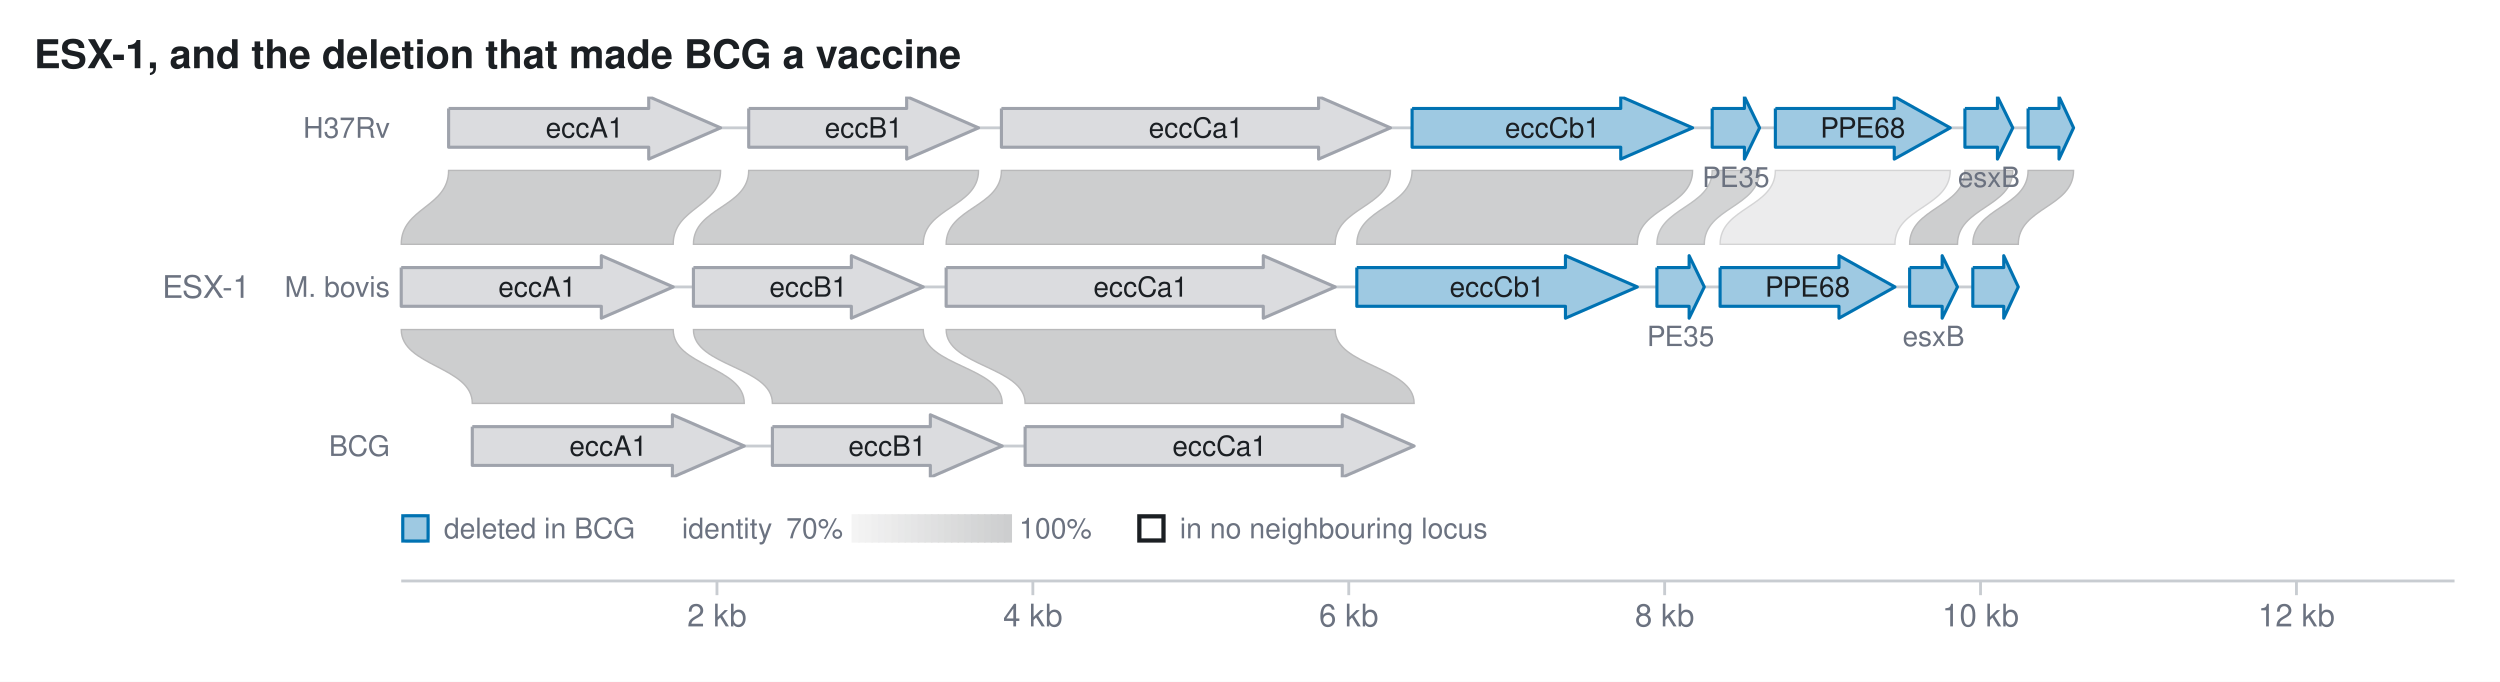
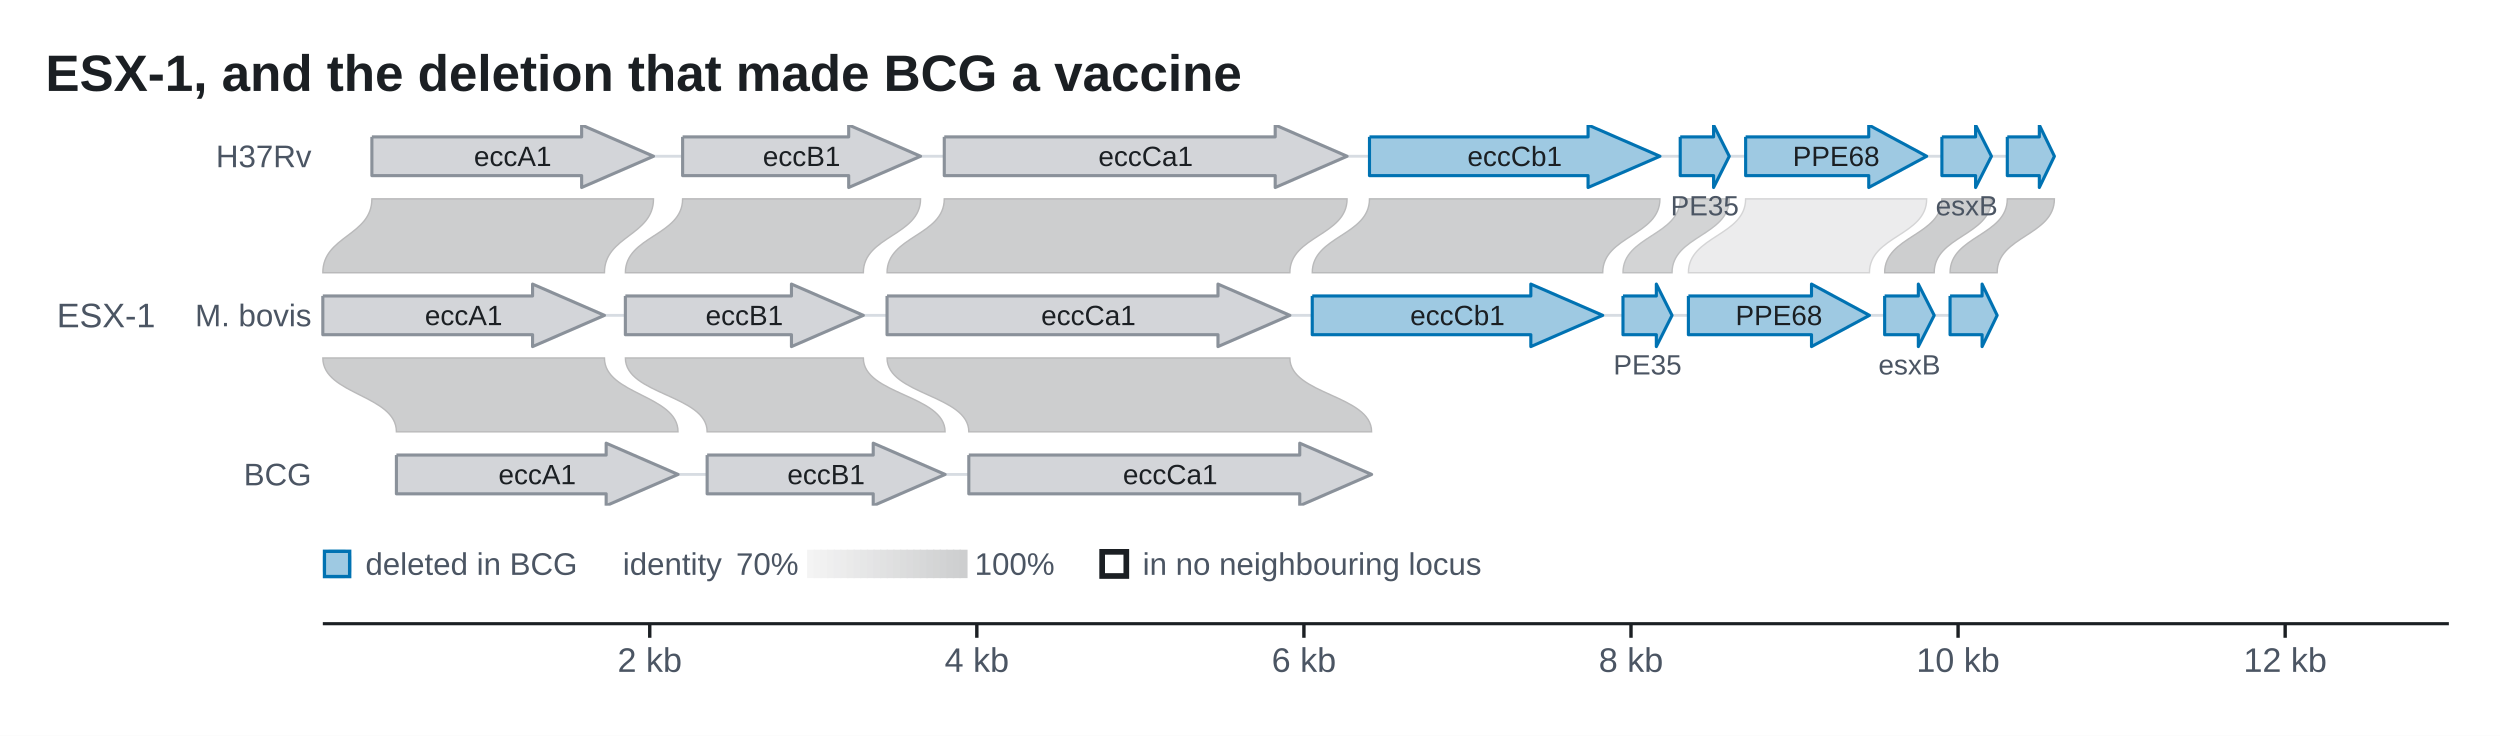
- <svg xmlns="http://www.w3.org/2000/svg" width="880" height="240" viewBox="0 0 880 240" font-family="Helvetica, Arial, sans-serif" role="img" aria-labelledby="karyon-title karyon-desc">
+ <svg xmlns="http://www.w3.org/2000/svg" width="880" height="259" viewBox="0 0 880 259" font-family="Liberation Sans, Arial, Helvetica, sans-serif" role="img" aria-labelledby="karyon-title karyon-desc">
  <defs>
    <clipPath id="karyon-clip-0">
-       <rect x="96" y="34" width="768" height="134" />
+       <rect x="64.68" y="44" width="797.32" height="134" />
    </clipPath>
    <clipPath id="karyon-clip-1">
-       <rect x="141.23" y="178" width="722.77" height="16" />
+       <rect x="113.633" y="190" width="748.367" height="17" />
    </clipPath>
    <clipPath id="karyon-clip-2">
-       <rect x="141.23" y="204" width="722.77" height="26" />
+       <rect x="113.633" y="219" width="748.367" height="26" />
    </clipPath>
  </defs>
-   <rect x="0" y="0" width="880" height="240" fill="#ffffff" />
-   <text x="12" y="24" fill="#1b1f23" font-size="14" text-anchor="start" font-weight="bold">ESX-1, and the deletion that made BCG a vaccine</text>
-   <text x="88" y="104.85" fill="#6b7280" font-size="11" text-anchor="end">ESX-1</text>
+   <rect x="0" y="0" width="880" height="259" fill="#ffffff" />
+   <text x="16" y="32" fill="#1b1f23" font-size="18" text-anchor="start" font-weight="bold">ESX-1, and the deletion that made BCG a vaccine</text>
+   <text x="54.68" y="115.2" fill="#4b5563" font-size="12" text-anchor="end">ESX-1</text>
  <g clip-path="url(#karyon-clip-0)">
    <g>
-       <path d="M157.909 60L253.649 60C253.649 73 236.969 73 236.969 86L141.23 86C141.23 73 157.909 73 157.909 60Z" fill="#cdcecf" />
-       <path d="M157.909 60L253.649 60C253.649 73 236.969 73 236.969 86L141.23 86C141.23 73 157.909 73 157.909 60Z" fill="none" stroke="#b9b9ba" stroke-width="0.5" />
-     </g>
-     <g>
-       <path d="M263.545 60L344.44 60C344.44 73 324.98 73 324.98 86L244.086 86C244.086 73 263.545 73 263.545 60Z" fill="#cdcecf" />
-       <path d="M263.545 60L344.44 60C344.44 73 324.98 73 324.98 86L244.086 86C244.086 73 263.545 73 263.545 60Z" fill="none" stroke="#b9b9ba" stroke-width="0.5" />
-     </g>
-     <g>
-       <path d="M352.501 60L489.438 60C489.438 73 469.979 73 469.979 86L333.042 86C333.042 73 352.501 73 352.501 60Z" fill="#cdcecf" />
-       <path d="M352.501 60L489.438 60C489.438 73 469.979 73 469.979 86L333.042 86C333.042 73 352.501 73 352.501 60Z" fill="none" stroke="#b9b9ba" stroke-width="0.5" />
-     </g>
-     <g>
-       <path d="M497.055 60L595.797 60C595.797 73 576.338 73 576.338 86L477.596 86C477.596 73 497.055 73 497.055 60Z" fill="#cecfd0" />
-       <path d="M497.055 60L595.797 60C595.797 73 576.338 73 576.338 86L477.596 86C477.596 73 497.055 73 497.055 60Z" fill="none" stroke="#b9babb" stroke-width="0.5" />
-     </g>
-     <g>
-       <path d="M602.691 60L619.37 60C619.37 73 599.911 73 599.911 86L583.232 86C583.232 73 602.691 73 602.691 60Z" fill="#d3d4d5" />
-       <path d="M602.691 60L619.37 60C619.37 73 599.911 73 599.911 86L583.232 86C583.232 73 602.691 73 602.691 60Z" fill="none" stroke="#bebfc0" stroke-width="0.5" />
-     </g>
-     <g>
-       <path d="M624.93 60L686.477 60C686.477 73 667.017 73 667.017 86L605.471 86C605.471 73 624.93 73 624.93 60Z" fill="#ececed" />
-       <path d="M624.93 60L686.477 60C686.477 73 667.017 73 667.017 86L605.471 86C605.471 73 624.93 73 624.93 60Z" fill="none" stroke="#d4d4d5" stroke-width="0.5" />
-     </g>
-     <g>
-       <path d="M691.647 60L708.493 60C708.493 73 689.034 73 689.034 86L672.188 86C672.188 73 691.647 73 691.647 60Z" fill="#cdcecf" />
-       <path d="M691.647 60L708.493 60C708.493 73 689.034 73 689.034 86L672.188 86C672.188 73 691.647 73 691.647 60Z" fill="none" stroke="#b9b9ba" stroke-width="0.5" />
-     </g>
-     <g>
-       <path d="M713.886 60L729.898 60C729.898 73 710.439 73 710.439 86L694.427 86C694.427 73 713.886 73 713.886 60Z" fill="#cdcecf" />
-       <path d="M713.886 60L729.898 60C729.898 73 710.439 73 710.439 86L694.427 86C694.427 73 713.886 73 713.886 60Z" fill="none" stroke="#b9b9ba" stroke-width="0.5" />
-     </g>
-     <g>
-       <path d="M141.23 116L236.969 116C236.969 129 261.988 129 261.988 142L166.249 142C166.249 129 141.23 129 141.23 116Z" fill="#cdcecf" />
-       <path d="M141.23 116L236.969 116C236.969 129 261.988 129 261.988 142L166.249 142C166.249 129 141.23 129 141.23 116Z" fill="none" stroke="#b9b9ba" stroke-width="0.5" />
-     </g>
-     <g>
-       <path d="M244.086 116L324.98 116C324.98 129 352.779 129 352.779 142L271.885 142C271.885 129 244.086 129 244.086 116Z" fill="#cdcecf" />
-       <path d="M244.086 116L324.98 116C324.98 129 352.779 129 352.779 142L271.885 142C271.885 129 244.086 129 244.086 116Z" fill="none" stroke="#b9b9ba" stroke-width="0.5" />
-     </g>
-     <g>
-       <path d="M333.042 116L469.979 116C469.979 129 497.778 129 497.778 142L360.841 142C360.841 129 333.042 129 333.042 116Z" fill="#cdcecf" />
-       <path d="M333.042 116L469.979 116C469.979 129 497.778 129 497.778 142L360.841 142C360.841 129 333.042 129 333.042 116Z" fill="none" stroke="#b9b9ba" stroke-width="0.5" />
-     </g>
-     <line x1="157.909" y1="45" x2="729.898" y2="45" stroke="#c8ccd1" stroke-width="1" />
-     <g>
-       <polygon points="157.909,38.18 228.349,38.18 228.349,34 253.649,45 228.349,56 228.349,51.82 157.909,51.82" fill="#dbdcdf" />
-       <polyline points="157.909,38.18 228.349,38.18 228.349,34 253.649,45 228.349,56 228.349,51.82 157.909,51.82 157.909,38.18" fill="none" stroke="#9fa3ac" stroke-width="1.1" stroke-linejoin="round" />
-       <text x="205.779" y="48.437" fill="#1b1f23" font-size="9.821" text-anchor="middle">eccA1</text>
-     </g>
-     <g>
-       <polygon points="263.545,38.18 319.14,38.18 319.14,34 344.44,45 319.14,56 319.14,51.82 263.545,51.82" fill="#dbdcdf" />
-       <polyline points="263.545,38.18 319.14,38.18 319.14,34 344.44,45 319.14,56 319.14,51.82 263.545,51.82 263.545,38.18" fill="none" stroke="#9fa3ac" stroke-width="1.1" stroke-linejoin="round" />
-       <text x="303.992" y="48.437" fill="#1b1f23" font-size="9.821" text-anchor="middle">eccB1</text>
-     </g>
-     <g>
-       <polygon points="352.501,38.18 464.138,38.18 464.138,34 489.438,45 464.138,56 464.138,51.82 352.501,51.82" fill="#dbdcdf" />
-       <polyline points="352.501,38.18 464.138,38.18 464.138,34 489.438,45 464.138,56 464.138,51.82 352.501,51.82 352.501,38.18" fill="none" stroke="#9fa3ac" stroke-width="1.1" stroke-linejoin="round" />
-       <text x="420.97" y="48.437" fill="#1b1f23" font-size="9.821" text-anchor="middle">eccCa1</text>
-     </g>
-     <g>
-       <polygon points="497.055,38.18 570.497,38.18 570.497,34 595.797,45 570.497,56 570.497,51.82 497.055,51.82" fill="#9ec9e2" />
-       <polyline points="497.055,38.18 570.497,38.18 570.497,34 595.797,45 570.497,56 570.497,51.82 497.055,51.82 497.055,38.18" fill="none" stroke="#0072b2" stroke-width="1.1" stroke-linejoin="round" />
-       <text x="546.426" y="48.437" fill="#1b1f23" font-size="9.821" text-anchor="middle">eccCb1</text>
-     </g>
-     <g>
-       <polygon points="602.691,38.18 614.033,38.18 614.033,34 619.37,45 614.033,56 614.033,51.82 602.691,51.82" fill="#9ec9e2" />
-       <polyline points="602.691,38.18 614.033,38.18 614.033,34 619.37,45 614.033,56 614.033,51.82 602.691,51.82 602.691,38.18" fill="none" stroke="#0072b2" stroke-width="1.1" stroke-linejoin="round" />
-       <text x="611.031" y="65.821" fill="#6b7280" font-size="9.821" text-anchor="middle">PE35</text>
-     </g>
-     <g>
-       <polygon points="624.93,38.18 666.782,38.18 666.782,34 686.477,45 666.782,56 666.782,51.82 624.93,51.82" fill="#9ec9e2" />
-       <polyline points="624.93,38.18 666.782,38.18 666.782,34 686.477,45 666.782,56 666.782,51.82 624.93,51.82 624.93,38.18" fill="none" stroke="#0072b2" stroke-width="1.1" stroke-linejoin="round" />
-       <text x="655.703" y="48.437" fill="#1b1f23" font-size="9.821" text-anchor="middle">PPE68</text>
-     </g>
-     <g>
-       <polygon points="691.647,38.18 703.103,38.18 703.103,34 708.493,45 703.103,56 703.103,51.82 691.647,51.82" fill="#9ec9e2" />
-       <polyline points="691.647,38.18 703.103,38.18 703.103,34 708.493,45 703.103,56 703.103,51.82 691.647,51.82 691.647,38.18" fill="none" stroke="#0072b2" stroke-width="1.1" stroke-linejoin="round" />
-       <text x="700.07" y="65.821" fill="#6b7280" font-size="9.821" text-anchor="middle">esxB</text>
-     </g>
-     <g>
-       <polygon points="713.886,38.18 724.774,38.18 724.774,34 729.898,45 724.774,56 724.774,51.82 713.886,51.82" fill="#9ec9e2" />
-       <polyline points="713.886,38.18 724.774,38.18 724.774,34 729.898,45 724.774,56 724.774,51.82 713.886,51.82 713.886,38.18" fill="none" stroke="#0072b2" stroke-width="1.1" stroke-linejoin="round" />
-     </g>
-     <text x="137.23" y="48.5" fill="#6b7280" font-size="10" text-anchor="end">H37Rv</text>
-     <line x1="141.23" y1="101" x2="710.439" y2="101" stroke="#c8ccd1" stroke-width="1" />
-     <g>
-       <polygon points="141.23,94.18 211.669,94.18 211.669,90 236.969,101 211.669,112 211.669,107.82 141.23,107.82" fill="#dbdcdf" />
-       <polyline points="141.23,94.18 211.669,94.18 211.669,90 236.969,101 211.669,112 211.669,107.82 141.23,107.82 141.23,94.18" fill="none" stroke="#9fa3ac" stroke-width="1.1" stroke-linejoin="round" />
-       <text x="189.1" y="104.437" fill="#1b1f23" font-size="9.821" text-anchor="middle">eccA1</text>
-     </g>
-     <g>
-       <polygon points="244.086,94.18 299.68,94.18 299.68,90 324.98,101 299.68,112 299.68,107.82 244.086,107.82" fill="#dbdcdf" />
-       <polyline points="244.086,94.18 299.68,94.18 299.68,90 324.98,101 299.68,112 299.68,107.82 244.086,107.82 244.086,94.18" fill="none" stroke="#9fa3ac" stroke-width="1.1" stroke-linejoin="round" />
-       <text x="284.533" y="104.437" fill="#1b1f23" font-size="9.821" text-anchor="middle">eccB1</text>
-     </g>
-     <g>
-       <polygon points="333.042,94.18 444.679,94.18 444.679,90 469.979,101 444.679,112 444.679,107.82 333.042,107.82" fill="#dbdcdf" />
-       <polyline points="333.042,94.18 444.679,94.18 444.679,90 469.979,101 444.679,112 444.679,107.82 333.042,107.82 333.042,94.18" fill="none" stroke="#9fa3ac" stroke-width="1.1" stroke-linejoin="round" />
-       <text x="401.511" y="104.437" fill="#1b1f23" font-size="9.821" text-anchor="middle">eccCa1</text>
-     </g>
-     <g>
-       <polygon points="477.596,94.18 551.038,94.18 551.038,90 576.338,101 551.038,112 551.038,107.82 477.596,107.82" fill="#9ec9e2" />
-       <polyline points="477.596,94.18 551.038,94.18 551.038,90 576.338,101 551.038,112 551.038,107.82 477.596,107.82 477.596,94.18" fill="none" stroke="#0072b2" stroke-width="1.1" stroke-linejoin="round" />
-       <text x="526.967" y="104.437" fill="#1b1f23" font-size="9.821" text-anchor="middle">eccCb1</text>
-     </g>
-     <g>
-       <polygon points="583.232,94.18 594.574,94.18 594.574,90 599.911,101 594.574,112 594.574,107.82 583.232,107.82" fill="#9ec9e2" />
-       <polyline points="583.232,94.18 594.574,94.18 594.574,90 599.911,101 594.574,112 594.574,107.82 583.232,107.82 583.232,94.18" fill="none" stroke="#0072b2" stroke-width="1.1" stroke-linejoin="round" />
-       <text x="591.571" y="121.821" fill="#6b7280" font-size="9.821" text-anchor="middle">PE35</text>
-     </g>
-     <g>
-       <polygon points="605.471,94.18 647.322,94.18 647.322,90 667.017,101 647.322,112 647.322,107.82 605.471,107.82" fill="#9ec9e2" />
-       <polyline points="605.471,94.18 647.322,94.18 647.322,90 667.017,101 647.322,112 647.322,107.82 605.471,107.82 605.471,94.18" fill="none" stroke="#0072b2" stroke-width="1.1" stroke-linejoin="round" />
-       <text x="636.244" y="104.437" fill="#1b1f23" font-size="9.821" text-anchor="middle">PPE68</text>
-     </g>
-     <g>
-       <polygon points="672.188,94.18 683.643,94.18 683.643,90 689.034,101 683.643,112 683.643,107.82 672.188,107.82" fill="#9ec9e2" />
-       <polyline points="672.188,94.18 683.643,94.18 683.643,90 689.034,101 683.643,112 683.643,107.82 672.188,107.82 672.188,94.18" fill="none" stroke="#0072b2" stroke-width="1.1" stroke-linejoin="round" />
-       <text x="680.611" y="121.821" fill="#6b7280" font-size="9.821" text-anchor="middle">esxB</text>
-     </g>
-     <g>
-       <polygon points="694.427,94.18 705.315,94.18 705.315,90 710.439,101 705.315,112 705.315,107.82 694.427,107.82" fill="#9ec9e2" />
-       <polyline points="694.427,94.18 705.315,94.18 705.315,90 710.439,101 705.315,112 705.315,107.82 694.427,107.82 694.427,94.18" fill="none" stroke="#0072b2" stroke-width="1.1" stroke-linejoin="round" />
-     </g>
-     <text x="137.23" y="104.5" fill="#6b7280" font-size="10" text-anchor="end">M. bovis</text>
-     <line x1="166.249" y1="157" x2="497.778" y2="157" stroke="#c8ccd1" stroke-width="1" />
-     <g>
-       <polygon points="166.249,150.18 236.688,150.18 236.688,146 261.988,157 236.688,168 236.688,163.82 166.249,163.82" fill="#dbdcdf" />
-       <polyline points="166.249,150.18 236.688,150.18 236.688,146 261.988,157 236.688,168 236.688,163.82 166.249,163.82 166.249,150.18" fill="none" stroke="#9fa3ac" stroke-width="1.1" stroke-linejoin="round" />
-       <text x="214.119" y="160.437" fill="#1b1f23" font-size="9.821" text-anchor="middle">eccA1</text>
-     </g>
-     <g>
-       <polygon points="271.885,150.18 327.479,150.18 327.479,146 352.779,157 327.479,168 327.479,163.82 271.885,163.82" fill="#dbdcdf" />
-       <polyline points="271.885,150.18 327.479,150.18 327.479,146 352.779,157 327.479,168 327.479,163.82 271.885,163.82 271.885,150.18" fill="none" stroke="#9fa3ac" stroke-width="1.1" stroke-linejoin="round" />
-       <text x="312.332" y="160.437" fill="#1b1f23" font-size="9.821" text-anchor="middle">eccB1</text>
-     </g>
-     <g>
-       <polygon points="360.841,150.18 472.478,150.18 472.478,146 497.778,157 472.478,168 472.478,163.82 360.841,163.82" fill="#dbdcdf" />
-       <polyline points="360.841,150.18 472.478,150.18 472.478,146 497.778,157 472.478,168 472.478,163.82 360.841,163.82 360.841,150.18" fill="none" stroke="#9fa3ac" stroke-width="1.1" stroke-linejoin="round" />
-       <text x="429.309" y="160.437" fill="#1b1f23" font-size="9.821" text-anchor="middle">eccCa1</text>
-     </g>
-     <text x="137.23" y="160.5" fill="#6b7280" font-size="10" text-anchor="end">BCG</text>
+       <path d="M130.903 70L230.033 70C230.033 83 212.763 83 212.763 96L113.633 96C113.633 83 130.903 83 130.903 70Z" fill="#cdcecf" />
+       <path d="M130.903 70L230.033 70C230.033 83 212.763 83 212.763 96L113.633 96C113.633 83 130.903 83 130.903 70Z" fill="none" stroke="#b9b9ba" stroke-width="0.5" />
+     </g>
+     <g>
+       <path d="M240.28 70L324.039 70C324.039 83 303.891 83 303.891 96L220.131 96C220.131 83 240.28 83 240.28 70Z" fill="#cdcecf" />
+       <path d="M240.28 70L324.039 70C324.039 83 303.891 83 303.891 96L220.131 96C220.131 83 240.28 83 240.28 70Z" fill="none" stroke="#b9b9ba" stroke-width="0.5" />
+     </g>
+     <g>
+       <path d="M332.386 70L474.173 70C474.173 83 454.025 83 454.025 96L312.238 96C312.238 83 332.386 83 332.386 70Z" fill="#cdcecf" />
+       <path d="M332.386 70L474.173 70C474.173 83 454.025 83 454.025 96L312.238 96C312.238 83 332.386 83 332.386 70Z" fill="none" stroke="#b9b9ba" stroke-width="0.5" />
+     </g>
+     <g>
+       <path d="M482.06 70L584.298 70C584.298 83 564.15 83 564.15 96L461.911 96C461.911 83 482.06 83 482.06 70Z" fill="#cecfd0" />
+       <path d="M482.06 70L584.298 70C584.298 83 564.15 83 564.15 96L461.911 96C461.911 83 482.06 83 482.06 70Z" fill="none" stroke="#b9babb" stroke-width="0.5" />
+     </g>
+     <g>
+       <path d="M591.437 70L608.707 70C608.707 83 588.558 83 588.558 96L571.288 96C571.288 83 591.437 83 591.437 70Z" fill="#d3d4d5" />
+       <path d="M591.437 70L608.707 70C608.707 83 588.558 83 588.558 96L571.288 96C571.288 83 591.437 83 591.437 70Z" fill="none" stroke="#bebfc0" stroke-width="0.5" />
+     </g>
+     <g>
+       <path d="M614.463 70L678.19 70C678.19 83 658.041 83 658.041 96L594.315 96C594.315 83 614.463 83 614.463 70Z" fill="#ececed" />
+       <path d="M614.463 70L678.19 70C678.19 83 658.041 83 658.041 96L594.315 96C594.315 83 614.463 83 614.463 70Z" fill="none" stroke="#d4d4d5" stroke-width="0.5" />
+     </g>
+     <g>
+       <path d="M683.543 70L700.986 70C700.986 83 680.838 83 680.838 96L663.395 96C663.395 83 683.543 83 683.543 70Z" fill="#cdcecf" />
+       <path d="M683.543 70L700.986 70C700.986 83 680.838 83 680.838 96L663.395 96C663.395 83 683.543 83 683.543 70Z" fill="none" stroke="#b9b9ba" stroke-width="0.5" />
+     </g>
+     <g>
+       <path d="M706.57 70L723.149 70C723.149 83 703.001 83 703.001 96L686.422 96C686.422 83 706.57 83 706.57 70Z" fill="#cdcecf" />
+       <path d="M706.57 70L723.149 70C723.149 83 703.001 83 703.001 96L686.422 96C686.422 83 706.57 83 706.57 70Z" fill="none" stroke="#b9b9ba" stroke-width="0.5" />
+     </g>
+     <g>
+       <path d="M113.633 126L212.763 126C212.763 139 238.668 139 238.668 152L139.538 152C139.538 139 113.633 139 113.633 126Z" fill="#cdcecf" />
+       <path d="M113.633 126L212.763 126C212.763 139 238.668 139 238.668 152L139.538 152C139.538 139 113.633 139 113.633 126Z" fill="none" stroke="#b9b9ba" stroke-width="0.5" />
+     </g>
+     <g>
+       <path d="M220.131 126L303.891 126C303.891 139 332.674 139 332.674 152L248.915 152C248.915 139 220.131 139 220.131 126Z" fill="#cdcecf" />
+       <path d="M220.131 126L303.891 126C303.891 139 332.674 139 332.674 152L248.915 152C248.915 139 220.131 139 220.131 126Z" fill="none" stroke="#b9b9ba" stroke-width="0.5" />
+     </g>
+     <g>
+       <path d="M312.238 126L454.025 126C454.025 139 482.808 139 482.808 152L341.021 152C341.021 139 312.238 139 312.238 126Z" fill="#cdcecf" />
+       <path d="M312.238 126L454.025 126C454.025 139 482.808 139 482.808 152L341.021 152C341.021 139 312.238 139 312.238 126Z" fill="none" stroke="#b9b9ba" stroke-width="0.5" />
+     </g>
+     <line x1="130.903" y1="55" x2="723.149" y2="55" stroke="#d7dce2" stroke-width="1" />
+     <g>
+       <polygon points="130.903,48.18 204.733,48.18 204.733,44 230.033,55 204.733,66 204.733,61.82 130.903,61.82" fill="#d3d5d9" />
+       <polyline points="130.903,48.18 204.733,48.18 204.733,44 230.033,55 204.733,66 204.733,61.82 130.903,61.82 130.903,48.18" fill="none" stroke="#8a919a" stroke-width="1.1" stroke-linejoin="round" />
+       <text x="180.468" y="58.437" fill="#1b1f23" font-size="9.821" text-anchor="middle">eccA1</text>
+     </g>
+     <g>
+       <polygon points="240.28,48.18 298.739,48.18 298.739,44 324.039,55 298.739,66 298.739,61.82 240.28,61.82" fill="#d3d5d9" />
+       <polyline points="240.28,48.18 298.739,48.18 298.739,44 324.039,55 298.739,66 298.739,61.82 240.28,61.82 240.28,48.18" fill="none" stroke="#8a919a" stroke-width="1.1" stroke-linejoin="round" />
+       <text x="282.159" y="58.437" fill="#1b1f23" font-size="9.821" text-anchor="middle">eccB1</text>
+     </g>
+     <g>
+       <polygon points="332.386,48.18 448.873,48.18 448.873,44 474.173,55 448.873,66 448.873,61.82 332.386,61.82" fill="#d3d5d9" />
+       <polyline points="332.386,48.18 448.873,48.18 448.873,44 474.173,55 448.873,66 448.873,61.82 332.386,61.82 332.386,48.18" fill="none" stroke="#8a919a" stroke-width="1.1" stroke-linejoin="round" />
+       <text x="403.28" y="58.437" fill="#1b1f23" font-size="9.821" text-anchor="middle">eccCa1</text>
+     </g>
+     <g>
+       <polygon points="482.06,48.18 558.998,48.18 558.998,44 584.298,55 558.998,66 558.998,61.82 482.06,61.82" fill="#9ec9e2" />
+       <polyline points="482.06,48.18 558.998,48.18 558.998,44 584.298,55 558.998,66 558.998,61.82 482.06,61.82 482.06,48.18" fill="none" stroke="#0072b2" stroke-width="1.1" stroke-linejoin="round" />
+       <text x="533.179" y="58.437" fill="#1b1f23" font-size="9.821" text-anchor="middle">eccCb1</text>
+     </g>
+     <g>
+       <polygon points="591.437,48.18 603.18,48.18 603.18,44 608.707,55 603.18,66 603.18,61.82 591.437,61.82" fill="#9ec9e2" />
+       <polyline points="591.437,48.18 603.18,48.18 603.18,44 608.707,55 603.18,66 603.18,61.82 591.437,61.82 591.437,48.18" fill="none" stroke="#0072b2" stroke-width="1.1" stroke-linejoin="round" />
+       <text x="600.072" y="75.821" fill="#4b5563" font-size="9.821" text-anchor="middle">PE35</text>
+     </g>
+     <g>
+       <polygon points="614.463,48.18 657.797,48.18 657.797,44 678.19,55 657.797,66 657.797,61.82 614.463,61.82" fill="#9ec9e2" />
+       <polyline points="614.463,48.18 657.797,48.18 657.797,44 678.19,55 657.797,66 657.797,61.82 614.463,61.82 614.463,48.18" fill="none" stroke="#0072b2" stroke-width="1.1" stroke-linejoin="round" />
+       <text x="646.326" y="58.437" fill="#1b1f23" font-size="9.821" text-anchor="middle">PPE68</text>
+     </g>
+     <g>
+       <polygon points="683.543,48.18 695.404,48.18 695.404,44 700.986,55 695.404,66 695.404,61.82 683.543,61.82" fill="#9ec9e2" />
+       <polyline points="683.543,48.18 695.404,48.18 695.404,44 700.986,55 695.404,66 695.404,61.82 683.543,61.82 683.543,48.18" fill="none" stroke="#0072b2" stroke-width="1.1" stroke-linejoin="round" />
+       <text x="692.265" y="75.821" fill="#4b5563" font-size="9.821" text-anchor="middle">esxB</text>
+     </g>
+     <g>
+       <polygon points="706.57,48.18 717.844,48.18 717.844,44 723.149,55 717.844,66 717.844,61.82 706.57,61.82" fill="#9ec9e2" />
+       <polyline points="706.57,48.18 717.844,48.18 717.844,44 723.149,55 717.844,66 717.844,61.82 706.57,61.82 706.57,48.18" fill="none" stroke="#0072b2" stroke-width="1.1" stroke-linejoin="round" />
+     </g>
+     <text x="109.633" y="58.85" fill="#4b5563" font-size="11" text-anchor="end">H37Rv</text>
+     <line x1="113.633" y1="111" x2="703.001" y2="111" stroke="#d7dce2" stroke-width="1" />
+     <g>
+       <polygon points="113.633,104.18 187.463,104.18 187.463,100 212.763,111 187.463,122 187.463,117.82 113.633,117.82" fill="#d3d5d9" />
+       <polyline points="113.633,104.18 187.463,104.18 187.463,100 212.763,111 187.463,122 187.463,117.82 113.633,117.82 113.633,104.18" fill="none" stroke="#8a919a" stroke-width="1.1" stroke-linejoin="round" />
+       <text x="163.198" y="114.437" fill="#1b1f23" font-size="9.821" text-anchor="middle">eccA1</text>
+     </g>
+     <g>
+       <polygon points="220.131,104.18 278.591,104.18 278.591,100 303.891,111 278.591,122 278.591,117.82 220.131,117.82" fill="#d3d5d9" />
+       <polyline points="220.131,104.18 278.591,104.18 278.591,100 303.891,111 278.591,122 278.591,117.82 220.131,117.82 220.131,104.18" fill="none" stroke="#8a919a" stroke-width="1.1" stroke-linejoin="round" />
+       <text x="262.011" y="114.437" fill="#1b1f23" font-size="9.821" text-anchor="middle">eccB1</text>
+     </g>
+     <g>
+       <polygon points="312.238,104.18 428.725,104.18 428.725,100 454.025,111 428.725,122 428.725,117.82 312.238,117.82" fill="#d3d5d9" />
+       <polyline points="312.238,104.18 428.725,104.18 428.725,100 454.025,111 428.725,122 428.725,117.82 312.238,117.82 312.238,104.18" fill="none" stroke="#8a919a" stroke-width="1.1" stroke-linejoin="round" />
+       <text x="383.131" y="114.437" fill="#1b1f23" font-size="9.821" text-anchor="middle">eccCa1</text>
+     </g>
+     <g>
+       <polygon points="461.911,104.18 538.85,104.18 538.85,100 564.15,111 538.85,122 538.85,117.82 461.911,117.82" fill="#9ec9e2" />
+       <polyline points="461.911,104.18 538.85,104.18 538.85,100 564.15,111 538.85,122 538.85,117.82 461.911,117.82 461.911,104.18" fill="none" stroke="#0072b2" stroke-width="1.1" stroke-linejoin="round" />
+       <text x="513.031" y="114.437" fill="#1b1f23" font-size="9.821" text-anchor="middle">eccCb1</text>
+     </g>
+     <g>
+       <polygon points="571.288,104.18 583.032,104.18 583.032,100 588.558,111 583.032,122 583.032,117.82 571.288,117.82" fill="#9ec9e2" />
+       <polyline points="571.288,104.18 583.032,104.18 583.032,100 588.558,111 583.032,122 583.032,117.82 571.288,117.82 571.288,104.18" fill="none" stroke="#0072b2" stroke-width="1.1" stroke-linejoin="round" />
+       <text x="579.923" y="131.821" fill="#4b5563" font-size="9.821" text-anchor="middle">PE35</text>
+     </g>
+     <g>
+       <polygon points="594.315,104.18 637.649,104.18 637.649,100 658.041,111 637.649,122 637.649,117.82 594.315,117.82" fill="#9ec9e2" />
+       <polyline points="594.315,104.18 637.649,104.18 637.649,100 658.041,111 637.649,122 637.649,117.82 594.315,117.82 594.315,104.18" fill="none" stroke="#0072b2" stroke-width="1.1" stroke-linejoin="round" />
+       <text x="626.178" y="114.437" fill="#1b1f23" font-size="9.821" text-anchor="middle">PPE68</text>
+     </g>
+     <g>
+       <polygon points="663.395,104.18 675.256,104.18 675.256,100 680.838,111 675.256,122 675.256,117.82 663.395,117.82" fill="#9ec9e2" />
+       <polyline points="663.395,104.18 675.256,104.18 675.256,100 680.838,111 675.256,122 675.256,117.82 663.395,117.82 663.395,104.18" fill="none" stroke="#0072b2" stroke-width="1.1" stroke-linejoin="round" />
+       <text x="672.116" y="131.821" fill="#4b5563" font-size="9.821" text-anchor="middle">esxB</text>
+     </g>
+     <g>
+       <polygon points="686.422,104.18 697.695,104.18 697.695,100 703.001,111 697.695,122 697.695,117.82 686.422,117.82" fill="#9ec9e2" />
+       <polyline points="686.422,104.18 697.695,104.18 697.695,100 703.001,111 697.695,122 697.695,117.82 686.422,117.82 686.422,104.18" fill="none" stroke="#0072b2" stroke-width="1.1" stroke-linejoin="round" />
+     </g>
+     <text x="109.633" y="114.85" fill="#4b5563" font-size="11" text-anchor="end">M. bovis</text>
+     <line x1="139.538" y1="167" x2="482.808" y2="167" stroke="#d7dce2" stroke-width="1" />
+     <g>
+       <polygon points="139.538,160.18 213.368,160.18 213.368,156 238.668,167 213.368,178 213.368,173.82 139.538,173.82" fill="#d3d5d9" />
+       <polyline points="139.538,160.18 213.368,160.18 213.368,156 238.668,167 213.368,178 213.368,173.82 139.538,173.82 139.538,160.18" fill="none" stroke="#8a919a" stroke-width="1.1" stroke-linejoin="round" />
+       <text x="189.103" y="170.437" fill="#1b1f23" font-size="9.821" text-anchor="middle">eccA1</text>
+     </g>
+     <g>
+       <polygon points="248.915,160.18 307.374,160.18 307.374,156 332.674,167 307.374,178 307.374,173.82 248.915,173.82" fill="#d3d5d9" />
+       <polyline points="248.915,160.18 307.374,160.18 307.374,156 332.674,167 307.374,178 307.374,173.82 248.915,173.82 248.915,160.18" fill="none" stroke="#8a919a" stroke-width="1.1" stroke-linejoin="round" />
+       <text x="290.794" y="170.437" fill="#1b1f23" font-size="9.821" text-anchor="middle">eccB1</text>
+     </g>
+     <g>
+       <polygon points="341.021,160.18 457.508,160.18 457.508,156 482.808,167 457.508,178 457.508,173.82 341.021,173.82" fill="#d3d5d9" />
+       <polyline points="341.021,160.18 457.508,160.18 457.508,156 482.808,167 457.508,178 457.508,173.82 341.021,173.82 341.021,160.18" fill="none" stroke="#8a919a" stroke-width="1.1" stroke-linejoin="round" />
+       <text x="411.915" y="170.437" fill="#1b1f23" font-size="9.821" text-anchor="middle">eccCa1</text>
+     </g>
+     <text x="109.633" y="170.85" fill="#4b5563" font-size="11" text-anchor="end">BCG</text>
  </g>
  <g clip-path="url(#karyon-clip-1)">
    <g>
-       <rect x="141.23" y="181" width="10" height="10" rx="2" fill="#9ec9e2" />
-       <rect x="141.78" y="181.55" width="8.9" height="8.9" fill="none" stroke="#0072b2" stroke-width="1.1" />
-       <text x="156.23" y="189.5" fill="#6b7280" font-size="10" text-anchor="start">deleted in BCG</text>
-     </g>
-     <text x="240.04" y="189.5" fill="#6b7280" font-size="10" text-anchor="start">identity</text>
-     <text x="276.72" y="189.5" fill="#6b7280" font-size="10" text-anchor="start">70%</text>
-     <rect x="299.73" y="181" width="2.833" height="10" fill="#f4f4f4" />
-     <rect x="302.063" y="181" width="2.833" height="10" fill="#f2f2f2" />
-     <rect x="304.397" y="181" width="2.833" height="10" fill="#f1f1f1" />
-     <rect x="306.73" y="181" width="2.833" height="10" fill="#efefef" />
-     <rect x="309.063" y="181" width="2.833" height="10" fill="#ededee" />
-     <rect x="311.397" y="181" width="2.833" height="10" fill="#ececec" />
-     <rect x="313.73" y="181" width="2.833" height="10" fill="#eaeaea" />
-     <rect x="316.063" y="181" width="2.833" height="10" fill="#e8e8e9" />
-     <rect x="318.397" y="181" width="2.833" height="10" fill="#e6e7e7" />
-     <rect x="320.73" y="181" width="2.833" height="10" fill="#e5e5e6" />
-     <rect x="323.063" y="181" width="2.833" height="10" fill="#e3e3e4" />
-     <rect x="325.397" y="181" width="2.833" height="10" fill="#e1e2e2" />
-     <rect x="327.73" y="181" width="2.833" height="10" fill="#e0e0e1" />
-     <rect x="330.063" y="181" width="2.833" height="10" fill="#dedfdf" />
-     <rect x="332.397" y="181" width="2.833" height="10" fill="#dcdddd" />
-     <rect x="334.73" y="181" width="2.833" height="10" fill="#dbdbdc" />
-     <rect x="337.063" y="181" width="2.833" height="10" fill="#d9dada" />
-     <rect x="339.397" y="181" width="2.833" height="10" fill="#d7d8d9" />
-     <rect x="341.73" y="181" width="2.833" height="10" fill="#d5d6d7" />
-     <rect x="344.063" y="181" width="2.833" height="10" fill="#d4d5d5" />
-     <rect x="346.397" y="181" width="2.833" height="10" fill="#d2d3d4" />
-     <rect x="348.73" y="181" width="2.833" height="10" fill="#d0d1d2" />
-     <rect x="351.063" y="181" width="2.833" height="10" fill="#cfd0d1" />
-     <rect x="353.397" y="181" width="2.833" height="10" fill="#cdcecf" />
-     <text x="358.73" y="189.5" fill="#6b7280" font-size="10" text-anchor="start">100%</text>
-     <g>
-       <rect x="401.05" y="181.75" width="8.5" height="8.5" fill="none" stroke="#1b1f23" stroke-width="1.5" />
-       <text x="415.3" y="189.5" fill="#6b7280" font-size="10" text-anchor="start">in no neighbouring locus</text>
+       <rect x="113.633" y="193.5" width="10" height="10" rx="2.5" fill="#9ec9e2" />
+       <rect x="114.183" y="194.05" width="8.9" height="8.9" fill="none" stroke="#0072b2" stroke-width="1.2" />
+       <text x="128.633" y="202.35" fill="#4b5563" font-size="11" text-anchor="start">deleted in BCG</text>
+     </g>
+     <text x="219.224" y="202.35" fill="#4b5563" font-size="11" text-anchor="start">identity</text>
+     <text x="259.072" y="202.35" fill="#4b5563" font-size="11" text-anchor="start">70%</text>
+     <rect x="284.083" y="193.5" width="2.833" height="10" fill="#f4f4f4" />
+     <rect x="286.416" y="193.5" width="2.833" height="10" fill="#f2f2f2" />
+     <rect x="288.75" y="193.5" width="2.833" height="10" fill="#f1f1f1" />
+     <rect x="291.083" y="193.5" width="2.833" height="10" fill="#efefef" />
+     <rect x="293.416" y="193.5" width="2.833" height="10" fill="#ededee" />
+     <rect x="295.75" y="193.5" width="2.833" height="10" fill="#ececec" />
+     <rect x="298.083" y="193.5" width="2.833" height="10" fill="#eaeaea" />
+     <rect x="300.416" y="193.5" width="2.833" height="10" fill="#e8e8e9" />
+     <rect x="302.75" y="193.5" width="2.833" height="10" fill="#e6e7e7" />
+     <rect x="305.083" y="193.5" width="2.833" height="10" fill="#e5e5e6" />
+     <rect x="307.416" y="193.5" width="2.833" height="10" fill="#e3e3e4" />
+     <rect x="309.75" y="193.5" width="2.833" height="10" fill="#e1e2e2" />
+     <rect x="312.083" y="193.5" width="2.833" height="10" fill="#e0e0e1" />
+     <rect x="314.416" y="193.5" width="2.833" height="10" fill="#dedfdf" />
+     <rect x="316.75" y="193.5" width="2.833" height="10" fill="#dcdddd" />
+     <rect x="319.083" y="193.5" width="2.833" height="10" fill="#dbdbdc" />
+     <rect x="321.416" y="193.5" width="2.833" height="10" fill="#d9dada" />
+     <rect x="323.75" y="193.5" width="2.833" height="10" fill="#d7d8d9" />
+     <rect x="326.083" y="193.5" width="2.833" height="10" fill="#d5d6d7" />
+     <rect x="328.416" y="193.5" width="2.833" height="10" fill="#d4d5d5" />
+     <rect x="330.75" y="193.5" width="2.833" height="10" fill="#d2d3d4" />
+     <rect x="333.083" y="193.5" width="2.833" height="10" fill="#d0d1d2" />
+     <rect x="335.416" y="193.5" width="2.833" height="10" fill="#cfd0d1" />
+     <rect x="337.75" y="193.5" width="2.833" height="10" fill="#cdcecf" />
+     <text x="343.083" y="202.35" fill="#4b5563" font-size="11" text-anchor="start">100%</text>
+     <g>
+       <rect x="387.96" y="194.25" width="8.5" height="8.5" fill="none" stroke="#1b1f23" stroke-width="2" />
+       <text x="402.21" y="202.35" fill="#4b5563" font-size="11" text-anchor="start">in no neighbouring locus</text>
    </g>
  </g>
  <g clip-path="url(#karyon-clip-2)">
-     <line x1="141.23" y1="204.5" x2="864" y2="204.5" stroke="#c8ccd1" stroke-width="1" />
-     <line x1="252.37" y1="204.5" x2="252.37" y2="209.5" stroke="#c8ccd1" stroke-width="1" />
-     <text x="252.37" y="220.5" fill="#6b7280" font-size="11" text-anchor="middle">2 kb</text>
-     <line x1="363.565" y1="204.5" x2="363.565" y2="209.5" stroke="#c8ccd1" stroke-width="1" />
-     <text x="363.565" y="220.5" fill="#6b7280" font-size="11" text-anchor="middle">4 kb</text>
-     <line x1="474.761" y1="204.5" x2="474.761" y2="209.5" stroke="#c8ccd1" stroke-width="1" />
-     <text x="474.761" y="220.5" fill="#6b7280" font-size="11" text-anchor="middle">6 kb</text>
-     <line x1="585.956" y1="204.5" x2="585.956" y2="209.5" stroke="#c8ccd1" stroke-width="1" />
-     <text x="585.956" y="220.5" fill="#6b7280" font-size="11" text-anchor="middle">8 kb</text>
-     <line x1="697.151" y1="204.5" x2="697.151" y2="209.5" stroke="#c8ccd1" stroke-width="1" />
-     <text x="697.151" y="220.5" fill="#6b7280" font-size="11" text-anchor="middle">10 kb</text>
-     <line x1="808.347" y1="204.5" x2="808.347" y2="209.5" stroke="#c8ccd1" stroke-width="1" />
-     <text x="808.347" y="220.5" fill="#6b7280" font-size="11" text-anchor="middle">12 kb</text>
+     <line x1="113.633" y1="219.5" x2="862" y2="219.5" stroke="#1b1f23" stroke-width="1.2" />
+     <line x1="228.709" y1="219.5" x2="228.709" y2="224.5" stroke="#1b1f23" stroke-width="1.2" />
+     <text x="228.709" y="236.5" fill="#4b5563" font-size="12" text-anchor="middle">2 kb</text>
+     <line x1="343.842" y1="219.5" x2="343.842" y2="224.5" stroke="#1b1f23" stroke-width="1.2" />
+     <text x="343.842" y="236.5" fill="#4b5563" font-size="12" text-anchor="middle">4 kb</text>
+     <line x1="458.976" y1="219.5" x2="458.976" y2="224.5" stroke="#1b1f23" stroke-width="1.2" />
+     <text x="458.976" y="236.5" fill="#4b5563" font-size="12" text-anchor="middle">6 kb</text>
+     <line x1="574.109" y1="219.5" x2="574.109" y2="224.5" stroke="#1b1f23" stroke-width="1.2" />
+     <text x="574.109" y="236.5" fill="#4b5563" font-size="12" text-anchor="middle">8 kb</text>
+     <line x1="689.242" y1="219.5" x2="689.242" y2="224.5" stroke="#1b1f23" stroke-width="1.2" />
+     <text x="689.242" y="236.5" fill="#4b5563" font-size="12" text-anchor="middle">10 kb</text>
+     <line x1="804.376" y1="219.5" x2="804.376" y2="224.5" stroke="#1b1f23" stroke-width="1.2" />
+     <text x="804.376" y="236.5" fill="#4b5563" font-size="12" text-anchor="middle">12 kb</text>
  </g>
</svg>
